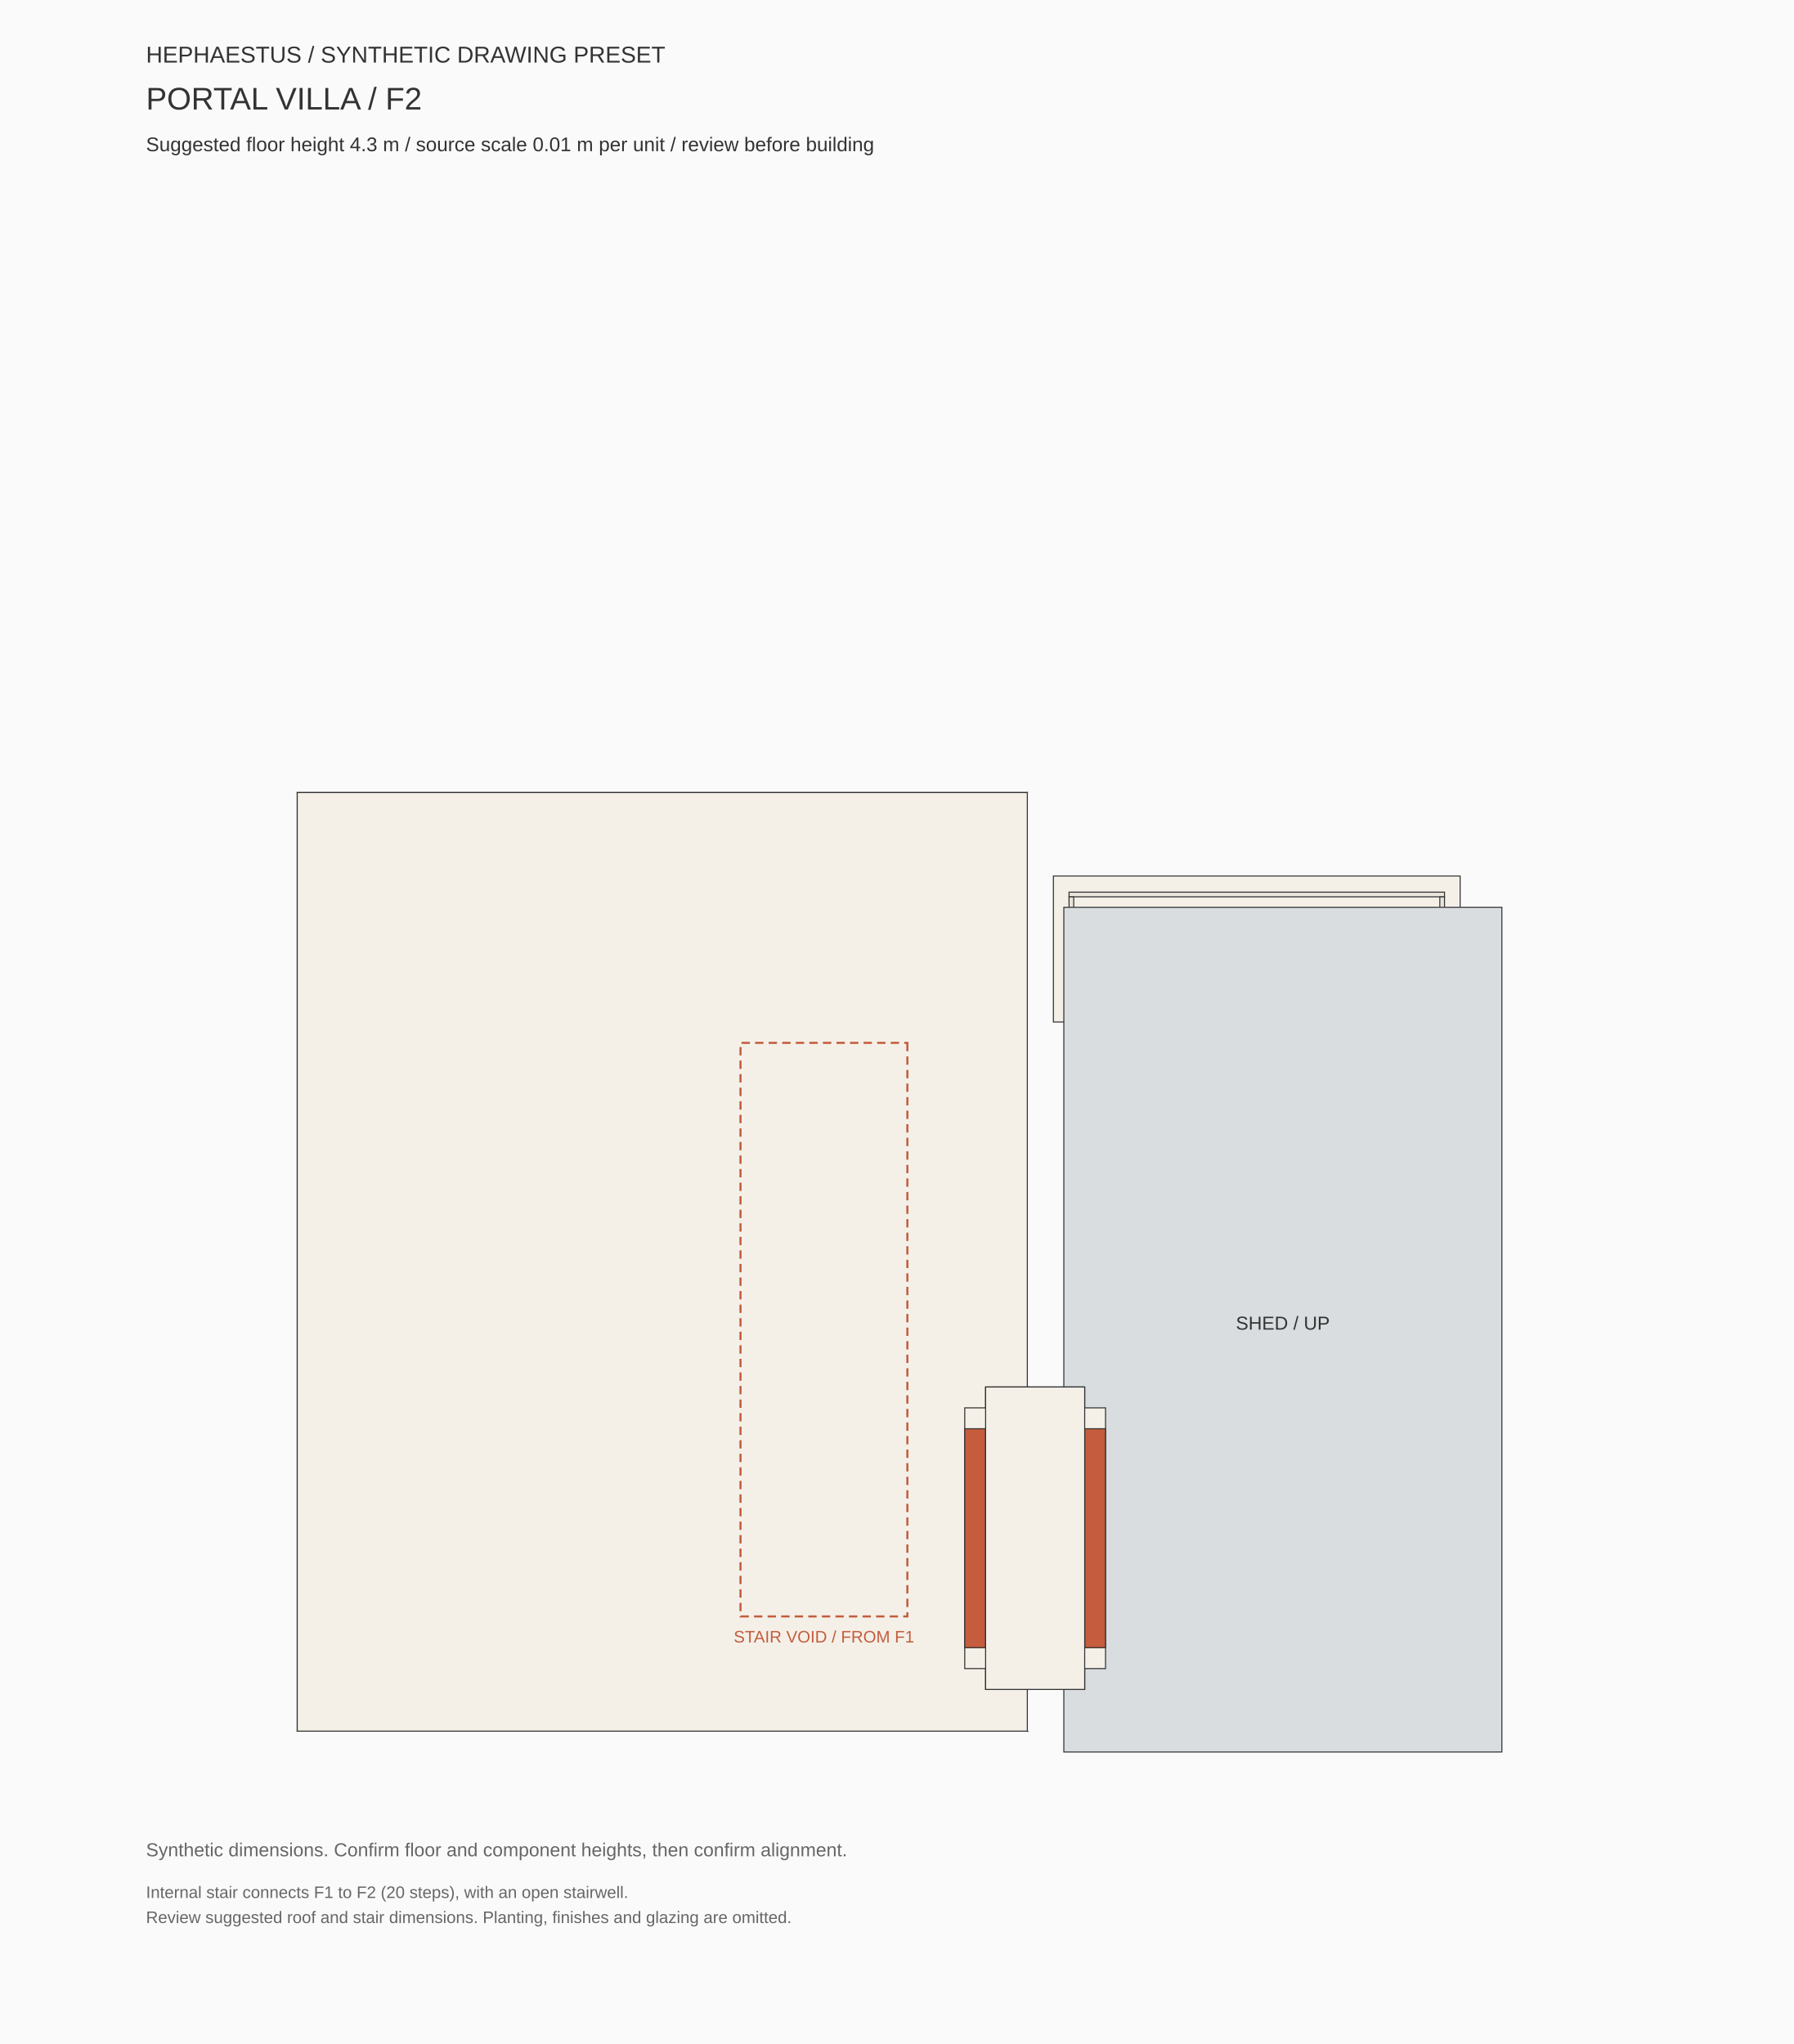
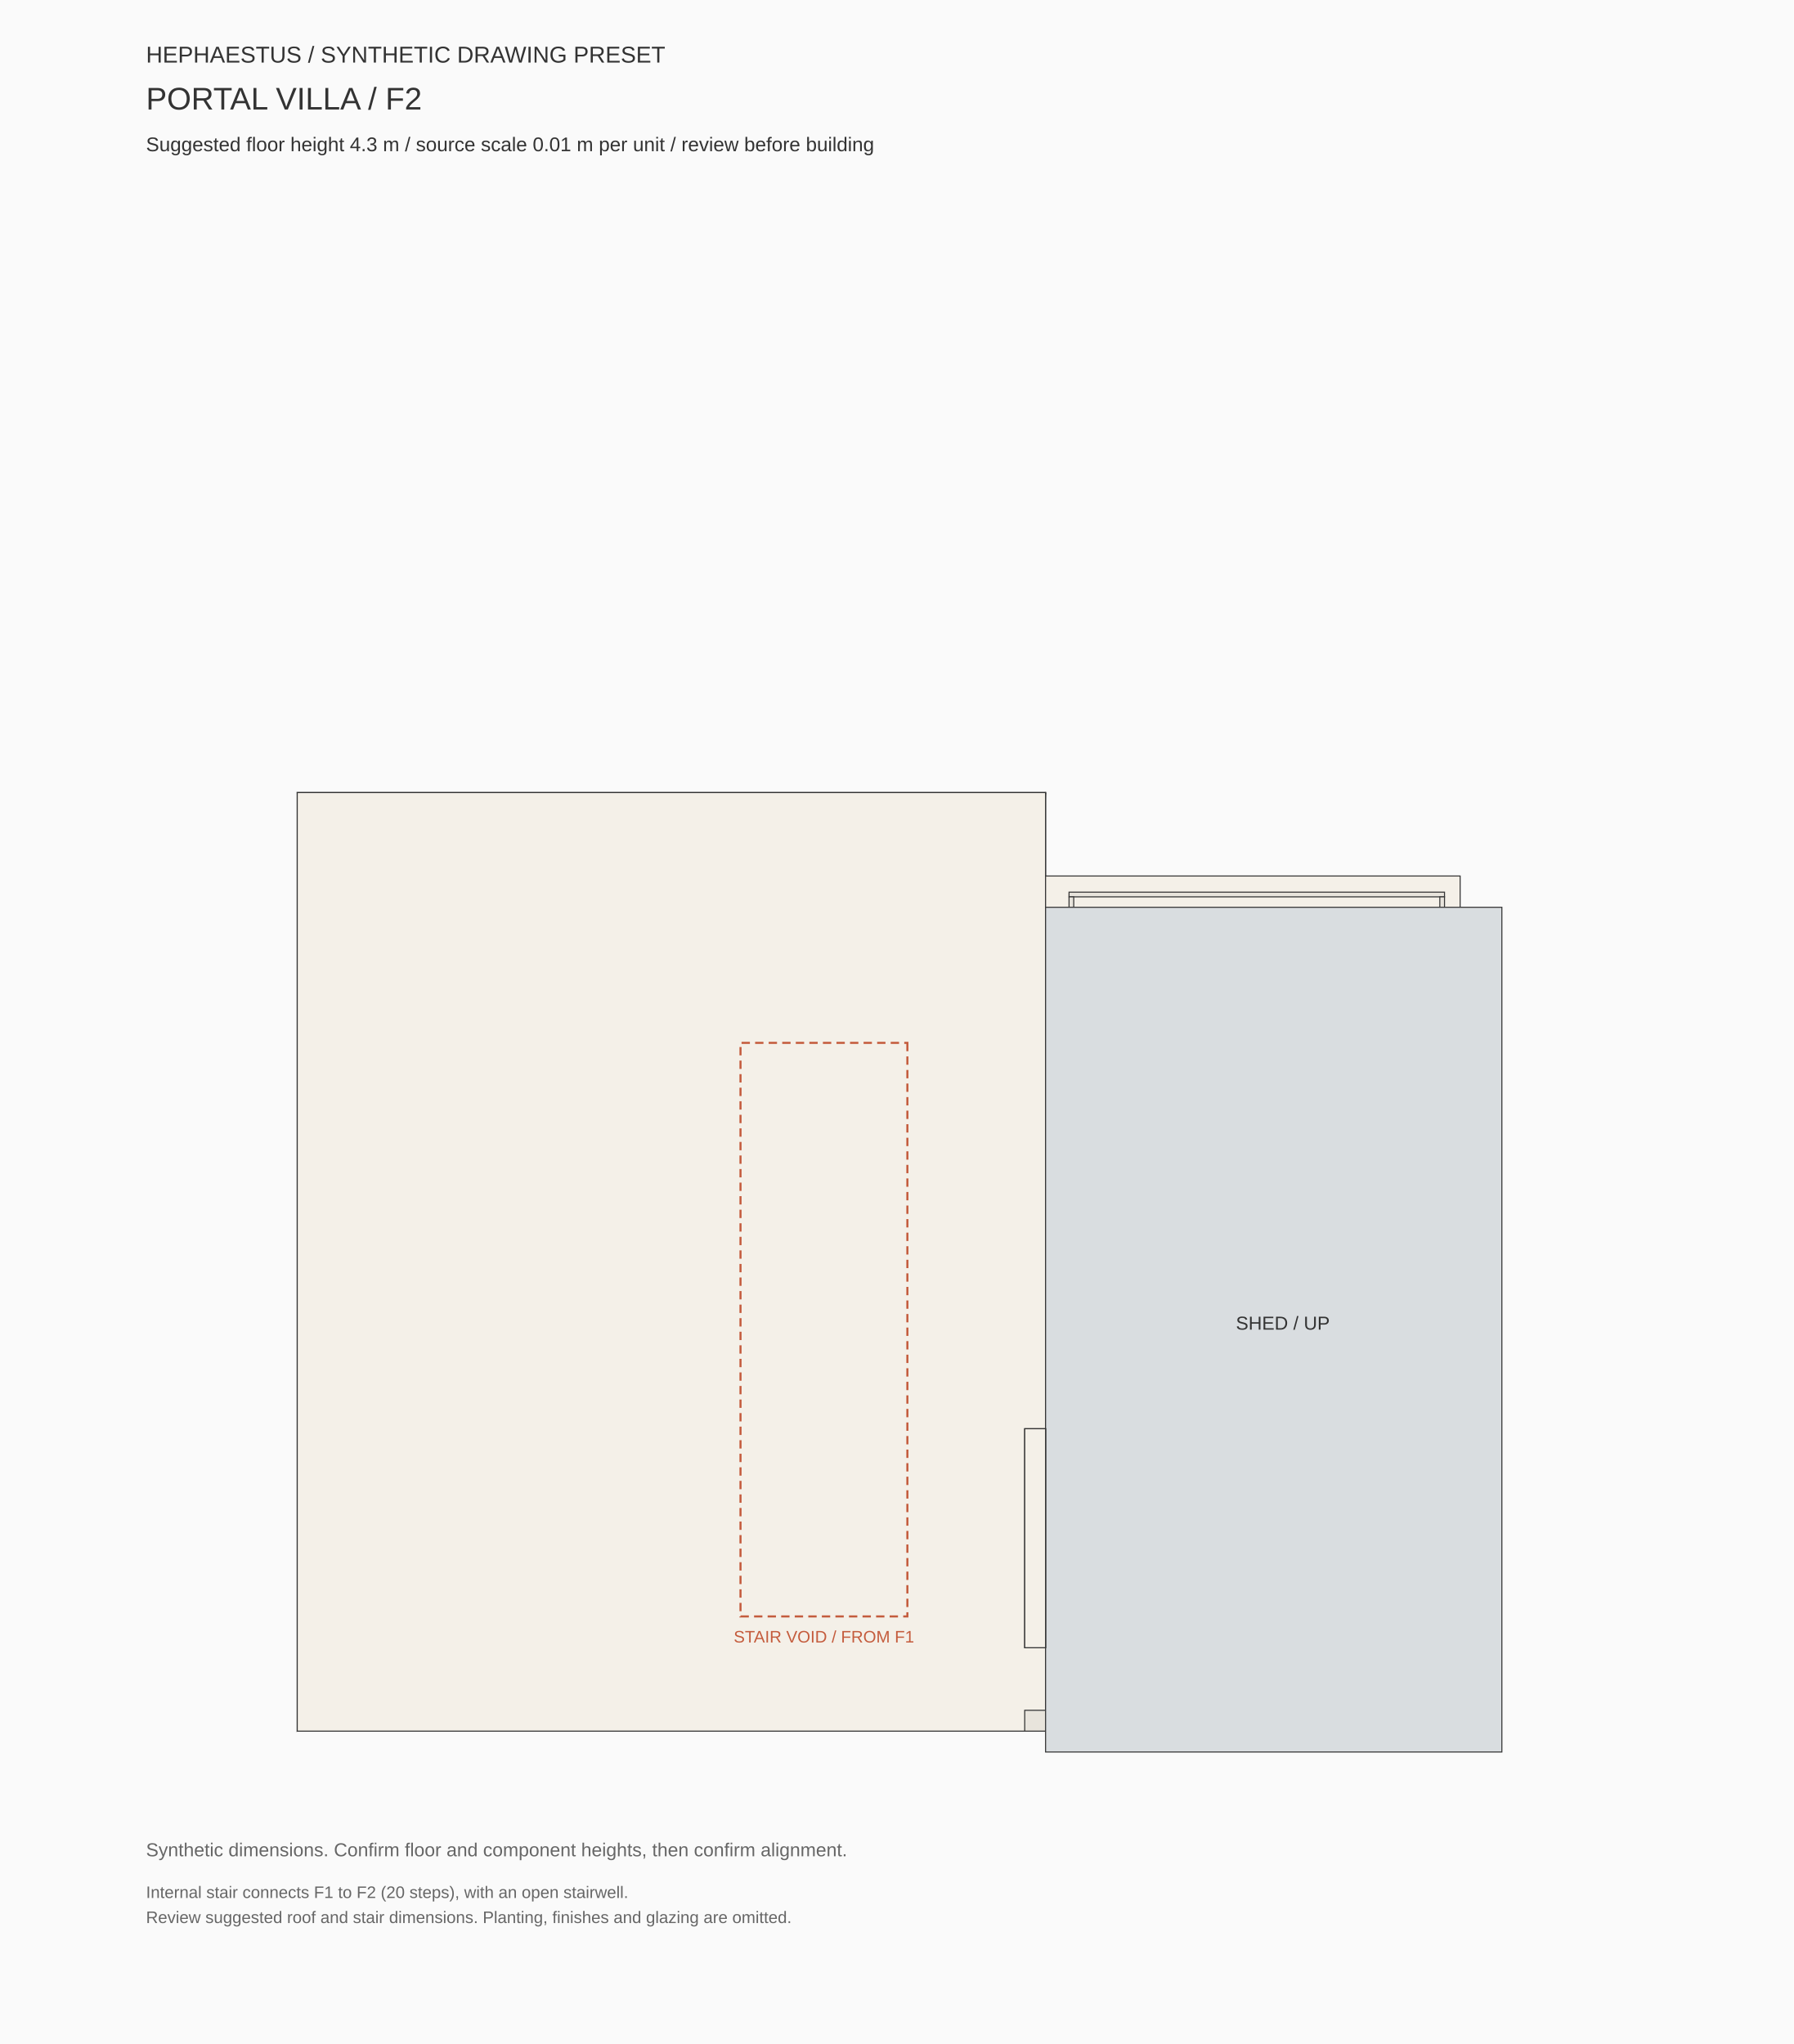
<svg xmlns="http://www.w3.org/2000/svg" width="1720" height="1960" viewBox="0 0 1720 1960">
  <rect width="1720" height="1960" fill="#fafafa" />
  <text x="140" y="60" fill="#333" font-family="Arial, sans-serif" font-size="22">HEPHAESTUS / SYNTHETIC DRAWING PRESET</text>
  <text x="140" y="105" fill="#333" font-family="Arial, sans-serif" font-size="30">PORTAL VILLA / F2</text>
  <text x="140" y="145" fill="#333" font-family="Arial, sans-serif" font-size="19">Suggested floor height 4.3 m / source scale 0.01 m per unit / review before building</text>
  <g id="Floor-2" class="Floorplan">
    <g id="F2-front-facade-1" class="Wall Front_facade">
-       <polygon points="345.000,914.000 945.000,914.000 945.000,934.000 345.000,934.000" fill="#e8e4dc" stroke="#333" stroke-width="1" />
+       <polygon points="345.000,914.000 1002.500,914.000 1002.500,934.000 345.000,934.000" fill="#e8e4dc" stroke="#333" stroke-width="1" />
    </g>
    <g id="F2-interior-partition-2" class="Wall Interior_partition">
      <polygon points="365.000,1283.400 365.000,1298.400 710.000,1298.400 710.000,1283.400" fill="#e8e4dc" stroke="#333" stroke-width="1" />
-       <polygon points="925.000,1298.400 925.000,1283.400 870.000,1283.400 870.000,1298.400" fill="#e8e4dc" stroke="#333" stroke-width="1" />
+       <polygon points="982.500,1298.400 982.500,1283.400 870.000,1283.400 870.000,1298.400" fill="#e8e4dc" stroke="#333" stroke-width="1" />
    </g>
    <g id="F2-interior-door-3" class="Door Interior_door">
      <polygon points="617.000,1298.400 707.000,1298.400 707.000,1283.400 617.000,1283.400" fill="#c45c3d" stroke="#333" stroke-width="1" />
    </g>
    <g id="F2-rear-room-4" class="Space Rear_room">
-       <polygon points="365.000,1298.400 365.000,1620.000 925.000,1620.000 925.000,1298.400 870.000,1298.400 870.000,1550.000 710.000,1550.000 710.000,1298.400" fill="#f4f0e8" stroke="#333" stroke-width="1" />
+       <polygon points="365.000,1298.400 365.000,1620.000 982.500,1620.000 982.500,1298.400 870.000,1298.400 870.000,1550.000 710.000,1550.000 710.000,1298.400" fill="#f4f0e8" stroke="#333" stroke-width="1" />
    </g>
    <g id="F2-living-room-5" class="Space Living_room">
-       <polygon points="925.000,1283.400 925.000,950.000 365.000,950.000 365.000,1283.400 710.000,1283.400 710.000,1000.000 870.000,1000.000 870.000,1283.400" fill="#f4f0e8" stroke="#333" stroke-width="1" />
+       <polygon points="982.500,1283.400 982.500,950.000 365.000,950.000 365.000,1283.400 710.000,1283.400 710.000,1000.000 870.000,1000.000 870.000,1283.400" fill="#f4f0e8" stroke="#333" stroke-width="1" />
    </g>
    <g id="F2-front-facade-6" class="Wall Front_facade">
-       <polygon points="1040.000,966.000 1400.000,966.000 1400.000,986.000 1040.000,986.000" fill="#e8e4dc" stroke="#333" stroke-width="1" />
+       <polygon points="982.500,966.000 1400.000,966.000 1400.000,986.000 982.500,986.000" fill="#e8e4dc" stroke="#333" stroke-width="1" />
    </g>
    <g id="F2-interior-partition-7" class="Wall Interior_partition">
-       <polygon points="1060.000,1317.800 1380.000,1317.800 1380.000,1332.800 1060.000,1332.800" fill="#e8e4dc" stroke="#333" stroke-width="1" />
+       <polygon points="1002.500,1317.800 1380.000,1317.800 1380.000,1332.800 1002.500,1332.800" fill="#e8e4dc" stroke="#333" stroke-width="1" />
    </g>
    <g id="F2-interior-door-8" class="Door Interior_door">
      <polygon points="1204.000,1332.800 1294.000,1332.800 1294.000,1317.800 1204.000,1317.800" fill="#c45c3d" stroke="#333" stroke-width="1" />
    </g>
    <g id="F2-rear-room-9" class="Space Rear_room">
-       <polygon points="1060.000,1332.800 1380.000,1332.800 1380.000,1640.000 1060.000,1640.000" fill="#f4f0e8" stroke="#333" stroke-width="1" />
+       <polygon points="1002.500,1332.800 1380.000,1332.800 1380.000,1640.000 1002.500,1640.000" fill="#f4f0e8" stroke="#333" stroke-width="1" />
    </g>
    <g id="F2-living-room-10" class="Space Living_room">
-       <polygon points="1060.000,1000.000 1380.000,1000.000 1380.000,1317.800 1060.000,1317.800" fill="#f4f0e8" stroke="#333" stroke-width="1" />
+       <polygon points="1002.500,1000.000 1380.000,1000.000 1380.000,1317.800 1002.500,1317.800" fill="#f4f0e8" stroke="#333" stroke-width="1" />
    </g>
    <g id="F2-cantilever-balcony-11" class="Space Cantilever_balcony">
-       <polygon points="925.000,1298.400 870.000,1296.927 870.000,1298.400" fill="#f4f0e8" stroke="#333" stroke-width="1" />
+       <polygon points="982.500,1298.400 870.000,1296.927 870.000,1298.400" fill="#f4f0e8" stroke="#333" stroke-width="1" />
      <polygon points="365.000,1283.400 365.000,1298.400 710.000,1298.400 710.000,1292.641" fill="#f4f0e8" stroke="#333" stroke-width="1" />
    </g>
    <g id="F2-cantilever-balcony-12" class="Space Cantilever_balcony">
      <polygon points="285.000,1660.000 365.000,1298.400 365.000,1620.000" fill="#f4f0e8" stroke="#333" stroke-width="1" />
    </g>
    <g id="F2-cantilever-balcony-13" class="Space Cantilever_balcony">
      <polygon points="365.000,1283.400 285.000,1660.000 285.000,760.000" fill="#f4f0e8" stroke="#333" stroke-width="1" />
    </g>
    <g id="F2-cantilever-balcony-14" class="Space Cantilever_balcony">
-       <polygon points="925.000,1298.400 925.000,1283.400 870.000,1283.400 870.000,1296.927" fill="#f4f0e8" stroke="#333" stroke-width="1" />
+       <polygon points="982.500,1298.400 982.500,1283.400 870.000,1283.400 870.000,1296.927" fill="#f4f0e8" stroke="#333" stroke-width="1" />
      <polygon points="365.000,1283.400 710.000,1292.641 710.000,1283.400" fill="#f4f0e8" stroke="#333" stroke-width="1" />
    </g>
    <g id="F2-cantilever-balcony-15" class="Space Cantilever_balcony">
      <polygon points="285.000,1660.000 365.000,1283.400 365.000,1298.400" fill="#f4f0e8" stroke="#333" stroke-width="1" />
    </g>
    <g id="F2-cantilever-balcony-16" class="Space Cantilever_balcony">
-       <polygon points="985.000,1660.000 285.000,1660.000 365.000,1620.000" fill="#f4f0e8" stroke="#333" stroke-width="1" />
+       <polygon points="1002.500,1660.000 285.000,1660.000 365.000,1620.000" fill="#f4f0e8" stroke="#333" stroke-width="1" />
    </g>
    <g id="F2-cantilever-balcony-17" class="Space Cantilever_balcony">
      <polygon points="365.000,950.000 365.000,1283.400 285.000,760.000" fill="#f4f0e8" stroke="#333" stroke-width="1" />
    </g>
    <g id="F2-cantilever-balcony-18" class="Space Cantilever_balcony">
-       <polygon points="985.000,1660.000 365.000,1620.000 925.000,1620.000" fill="#f4f0e8" stroke="#333" stroke-width="1" />
+       <polygon points="1002.500,1660.000 365.000,1620.000 982.500,1620.000" fill="#f4f0e8" stroke="#333" stroke-width="1" />
    </g>
    <g id="F2-cantilever-balcony-19" class="Space Cantilever_balcony">
-       <polygon points="985.000,760.000 365.000,950.000 285.000,760.000" fill="#f4f0e8" stroke="#333" stroke-width="1" />
+       <polygon points="1002.500,760.000 365.000,950.000 285.000,760.000" fill="#f4f0e8" stroke="#333" stroke-width="1" />
    </g>
    <g id="F2-cantilever-balcony-20" class="Space Cantilever_balcony">
-       <polygon points="925.000,1298.400 985.000,1660.000 925.000,1620.000" fill="#f4f0e8" stroke="#333" stroke-width="1" />
+       <polygon points="982.500,1298.400 1002.500,1660.000 982.500,1620.000" fill="#f4f0e8" stroke="#333" stroke-width="1" />
    </g>
    <g id="F2-cantilever-balcony-21" class="Space Cantilever_balcony">
-       <polygon points="365.000,950.000 985.000,760.000 925.000,950.000" fill="#f4f0e8" stroke="#333" stroke-width="1" />
+       <polygon points="365.000,950.000 1002.500,760.000 982.500,950.000" fill="#f4f0e8" stroke="#333" stroke-width="1" />
    </g>
    <g id="F2-cantilever-balcony-22" class="Space Cantilever_balcony">
-       <polygon points="925.000,1283.400 985.000,1660.000 925.000,1298.400" fill="#f4f0e8" stroke="#333" stroke-width="1" />
+       <polygon points="982.500,1283.400 1002.500,1660.000 982.500,1298.400" fill="#f4f0e8" stroke="#333" stroke-width="1" />
    </g>
    <g id="F2-cantilever-balcony-23" class="Space Cantilever_balcony">
-       <polygon points="925.000,1283.400 925.000,950.000 985.000,760.000" fill="#f4f0e8" stroke="#333" stroke-width="1" />
+       <polygon points="982.500,1283.400 982.500,950.000 1002.500,760.000" fill="#f4f0e8" stroke="#333" stroke-width="1" />
    </g>
    <g id="F2-cantilever-balcony-24" class="Space Cantilever_balcony">
-       <polygon points="985.000,1660.000 925.000,1283.400 985.000,760.000" fill="#f4f0e8" stroke="#333" stroke-width="1" />
+       <polygon points="1002.500,1660.000 982.500,1283.400 1002.500,760.000" fill="#f4f0e8" stroke="#333" stroke-width="1" />
    </g>
    <g id="F2-rear-wall-25" class="Wall Rear_wall">
-       <polygon points="345.000,1620.000 945.000,1620.000 945.000,1640.000 345.000,1640.000" fill="#e8e4dc" stroke="#333" stroke-width="1" />
+       <polygon points="345.000,1620.000 1002.500,1620.000 1002.500,1640.000 345.000,1640.000" fill="#e8e4dc" stroke="#333" stroke-width="1" />
    </g>
    <g id="F2-side-wall-26" class="Wall Side_wall">
      <polygon points="365.000,1620.000 345.000,1620.000 345.000,934.000 365.000,934.000 365.000,1283.400 365.000,1298.400" fill="#e8e4dc" stroke="#333" stroke-width="1" />
    </g>
-     <g id="F2-side-wall-27" class="Wall Side_wall">
-       <polygon points="945.000,1620.000 925.000,1620.000 925.000,934.000 945.000,934.000" fill="#e8e4dc" stroke="#333" stroke-width="1" />
+     <g id="F2-side-wall-27" class="Wall Shared_wall">
+       <polygon points="1002.500,1640.000 982.500,1640.000 982.500,934.000 1002.500,934.000" fill="#e8e4dc" stroke="#333" stroke-width="1" />
    </g>
    <g id="F2-facade-opening-28" class="Window Facade_opening">
      <polygon points="390.000,934.000 910.000,934.000 910.000,914.000 390.000,914.000" fill="#9eb9c1" stroke="#333" stroke-width="1" />
    </g>
    <g id="F2-balcony-parapet-29" class="Wall Balcony_parapet">
      <polygon points="340.000,775.500 935.000,775.500 935.000,780.000 340.000,780.000" fill="#e8e4dc" stroke="#333" stroke-width="1" />
    </g>
    <g id="F2-balcony-parapet-30" class="Wall Balcony_parapet">
      <polygon points="344.500,895.000 340.000,895.000 340.000,780.000 344.500,780.000" fill="#e8e4dc" stroke="#333" stroke-width="1" />
    </g>
    <g id="F2-balcony-parapet-31" class="Wall Balcony_parapet">
      <polygon points="935.000,895.000 930.500,895.000 930.500,780.000 935.000,780.000" fill="#e8e4dc" stroke="#333" stroke-width="1" />
    </g>
    <g id="F2-portal-crown-32" class="Space Portal_crown">
-       <polygon points="985.000,760.000 985.000,1660.000 285.000,1660.000 285.000,760.000" fill="#f4f0e8" stroke="#333" stroke-width="1" />
+       <polygon points="1002.500,760.000 1002.500,1660.000 285.000,1660.000 285.000,760.000" fill="#f4f0e8" stroke="#333" stroke-width="1" />
    </g>
    <g id="F2-rear-wall-33" class="Wall Rear_wall">
-       <polygon points="1040.000,1640.000 1400.000,1640.000 1400.000,1660.000 1040.000,1660.000" fill="#e8e4dc" stroke="#333" stroke-width="1" />
-     </g>
-     <g id="F2-side-wall-34" class="Wall Side_wall">
-       <polygon points="1060.000,1640.000 1040.000,1640.000 1040.000,986.000 1060.000,986.000 1060.000,1317.800 1060.000,1332.800" fill="#e8e4dc" stroke="#333" stroke-width="1" />
+       <polygon points="982.500,1640.000 1400.000,1640.000 1400.000,1660.000 982.500,1660.000" fill="#e8e4dc" stroke="#333" stroke-width="1" />
    </g>
    <g id="F2-side-wall-35" class="Wall Side_wall">
      <polygon points="1400.000,1640.000 1380.000,1640.000 1380.000,1332.800 1380.000,1332.800 1380.000,1317.800 1380.000,1317.800 1380.000,986.000 1400.000,986.000" fill="#e8e4dc" stroke="#333" stroke-width="1" />
    </g>
    <g id="F2-facade-opening-36" class="Window Facade_opening">
      <polygon points="1070.000,986.000 1360.000,986.000 1360.000,966.000 1070.000,966.000" fill="#9eb9c1" stroke="#333" stroke-width="1" />
    </g>
    <g id="F2-right-terrace-37" class="Space Right_terrace">
-       <polygon points="1010.000,840.000 1400.000,840.000 1400.000,980.000 1010.000,980.000" fill="#f4f0e8" stroke="#333" stroke-width="1" />
+       <polygon points="1002.500,840.000 1400.000,840.000 1400.000,980.000 1002.500,980.000" fill="#f4f0e8" stroke="#333" stroke-width="1" />
    </g>
    <g id="F2-balcony-parapet-38" class="Wall Balcony_parapet">
      <polygon points="1025.000,855.500 1385.000,855.500 1385.000,860.000 1025.000,860.000" fill="#e8e4dc" stroke="#333" stroke-width="1" />
    </g>
    <g id="F2-balcony-parapet-39" class="Wall Balcony_parapet">
      <polygon points="1029.500,950.000 1025.000,950.000 1025.000,860.000 1029.500,860.000" fill="#e8e4dc" stroke="#333" stroke-width="1" />
    </g>
    <g id="F2-balcony-parapet-40" class="Wall Balcony_parapet">
      <polygon points="1385.000,950.000 1380.500,950.000 1380.500,860.000 1385.000,860.000" fill="#e8e4dc" stroke="#333" stroke-width="1" />
    </g>
    <g id="F2-right-roof-canopy-shed-41" class="Roof Shed" data-direction="0,1">
-       <polygon points="1020.000,1680.000 1440.000,1680.000 1440.000,870.000 1020.000,870.000" fill="#d9dde0" stroke="#333" stroke-width="1" />
+       <polygon points="1002.500,1680.000 1440.000,1680.000 1440.000,870.000 1002.500,870.000" fill="#d9dde0" stroke="#333" stroke-width="1" />
      <text x="1230.000" y="1275.000" font-family="Arial, sans-serif" font-size="18" fill="#333" text-anchor="middle">SHED / UP</text>
    </g>
    <g id="F2-stair-void">
      <polygon fill="none" stroke="#c45c3d" stroke-width="2" stroke-dasharray="8 5" points="870.000,1000.000 870.000,1550.000 710.000,1550.000 710.000,1000.000" />
      <text x="790.0" y="1575.0" font-family="Arial, sans-serif" font-size="16" fill="#c45c3d" text-anchor="middle">STAIR VOID / FROM F1</text>
    </g>
-     <g id="F2-connecting-hall" class="Space Connecting_hall">
-       <polygon fill="#f4f0e8" stroke="#333" stroke-width="1" points="1060.000,1350.000 1060.000,1600.000 925.000,1600.000 925.000,1350.000" />
+     <g id="F2-shared-wall-door" class="Door Shared_opening">
+       <polygon points="1002.500,1370.000 1002.500,1580.000 982.500,1580.000 982.500,1370.000" fill="#c45c3d" stroke="#333" stroke-width="1" />
    </g>
-     <g id="F2-connecting-hall-front-wall" class="Wall Connecting_hall">
-       <polygon fill="#e8e4dc" stroke="#333" stroke-width="1" points="1040.000,1330.000 1040.000,1350.000 945.000,1350.000 945.000,1330.000" />
-     </g>
-     <g id="F2-connecting-hall-rear-wall" class="Wall Connecting_hall">
-       <polygon fill="#e8e4dc" stroke="#333" stroke-width="1" points="1040.000,1600.000 1040.000,1620.000 945.000,1620.000 945.000,1600.000" />
-     </g>
-     <g id="F2-connecting-left-door" class="Door Connecting_opening">
-       <polygon fill="#c45c3d" stroke="#333" stroke-width="1" points="945.000,1370.000 945.000,1580.000 925.000,1580.000 925.000,1370.000" />
-     </g>
-     <g id="F2-connecting-right-door" class="Door Connecting_opening">
-       <polygon fill="#c45c3d" stroke="#333" stroke-width="1" points="1060.000,1370.000 1060.000,1580.000 1040.000,1580.000 1040.000,1370.000" />
-     </g>
-     <g id="F2-connecting-hall-canopy" class="Space Connecting_canopy">
-       <polygon fill="#f4f0e8" stroke="#333" stroke-width="1" points="1040.000,1330.000 1040.000,1620.000 945.000,1620.000 945.000,1330.000" />
+     <g id="F2-shared-door-threshold" class="Space Door_threshold">
+       <polygon points="1002.500,1370.000 1002.500,1580.000 982.500,1580.000 982.500,1370.000" fill="#f4f0e8" stroke="#333" stroke-width="1" />
    </g>
  </g>
  <text x="140" y="1780" fill="#666" font-family="Arial, sans-serif" font-size="18">Synthetic dimensions. Confirm floor and component heights, then confirm alignment.</text>
  <text x="140" y="1820" fill="#666" font-family="Arial, sans-serif" font-size="16">Internal stair connects F1 to F2 (20 steps), with an open stairwell.</text>
  <text x="140" y="1844" fill="#666" font-family="Arial, sans-serif" font-size="16">Review suggested roof and stair dimensions. Planting, finishes and glazing are omitted.</text>
</svg>
